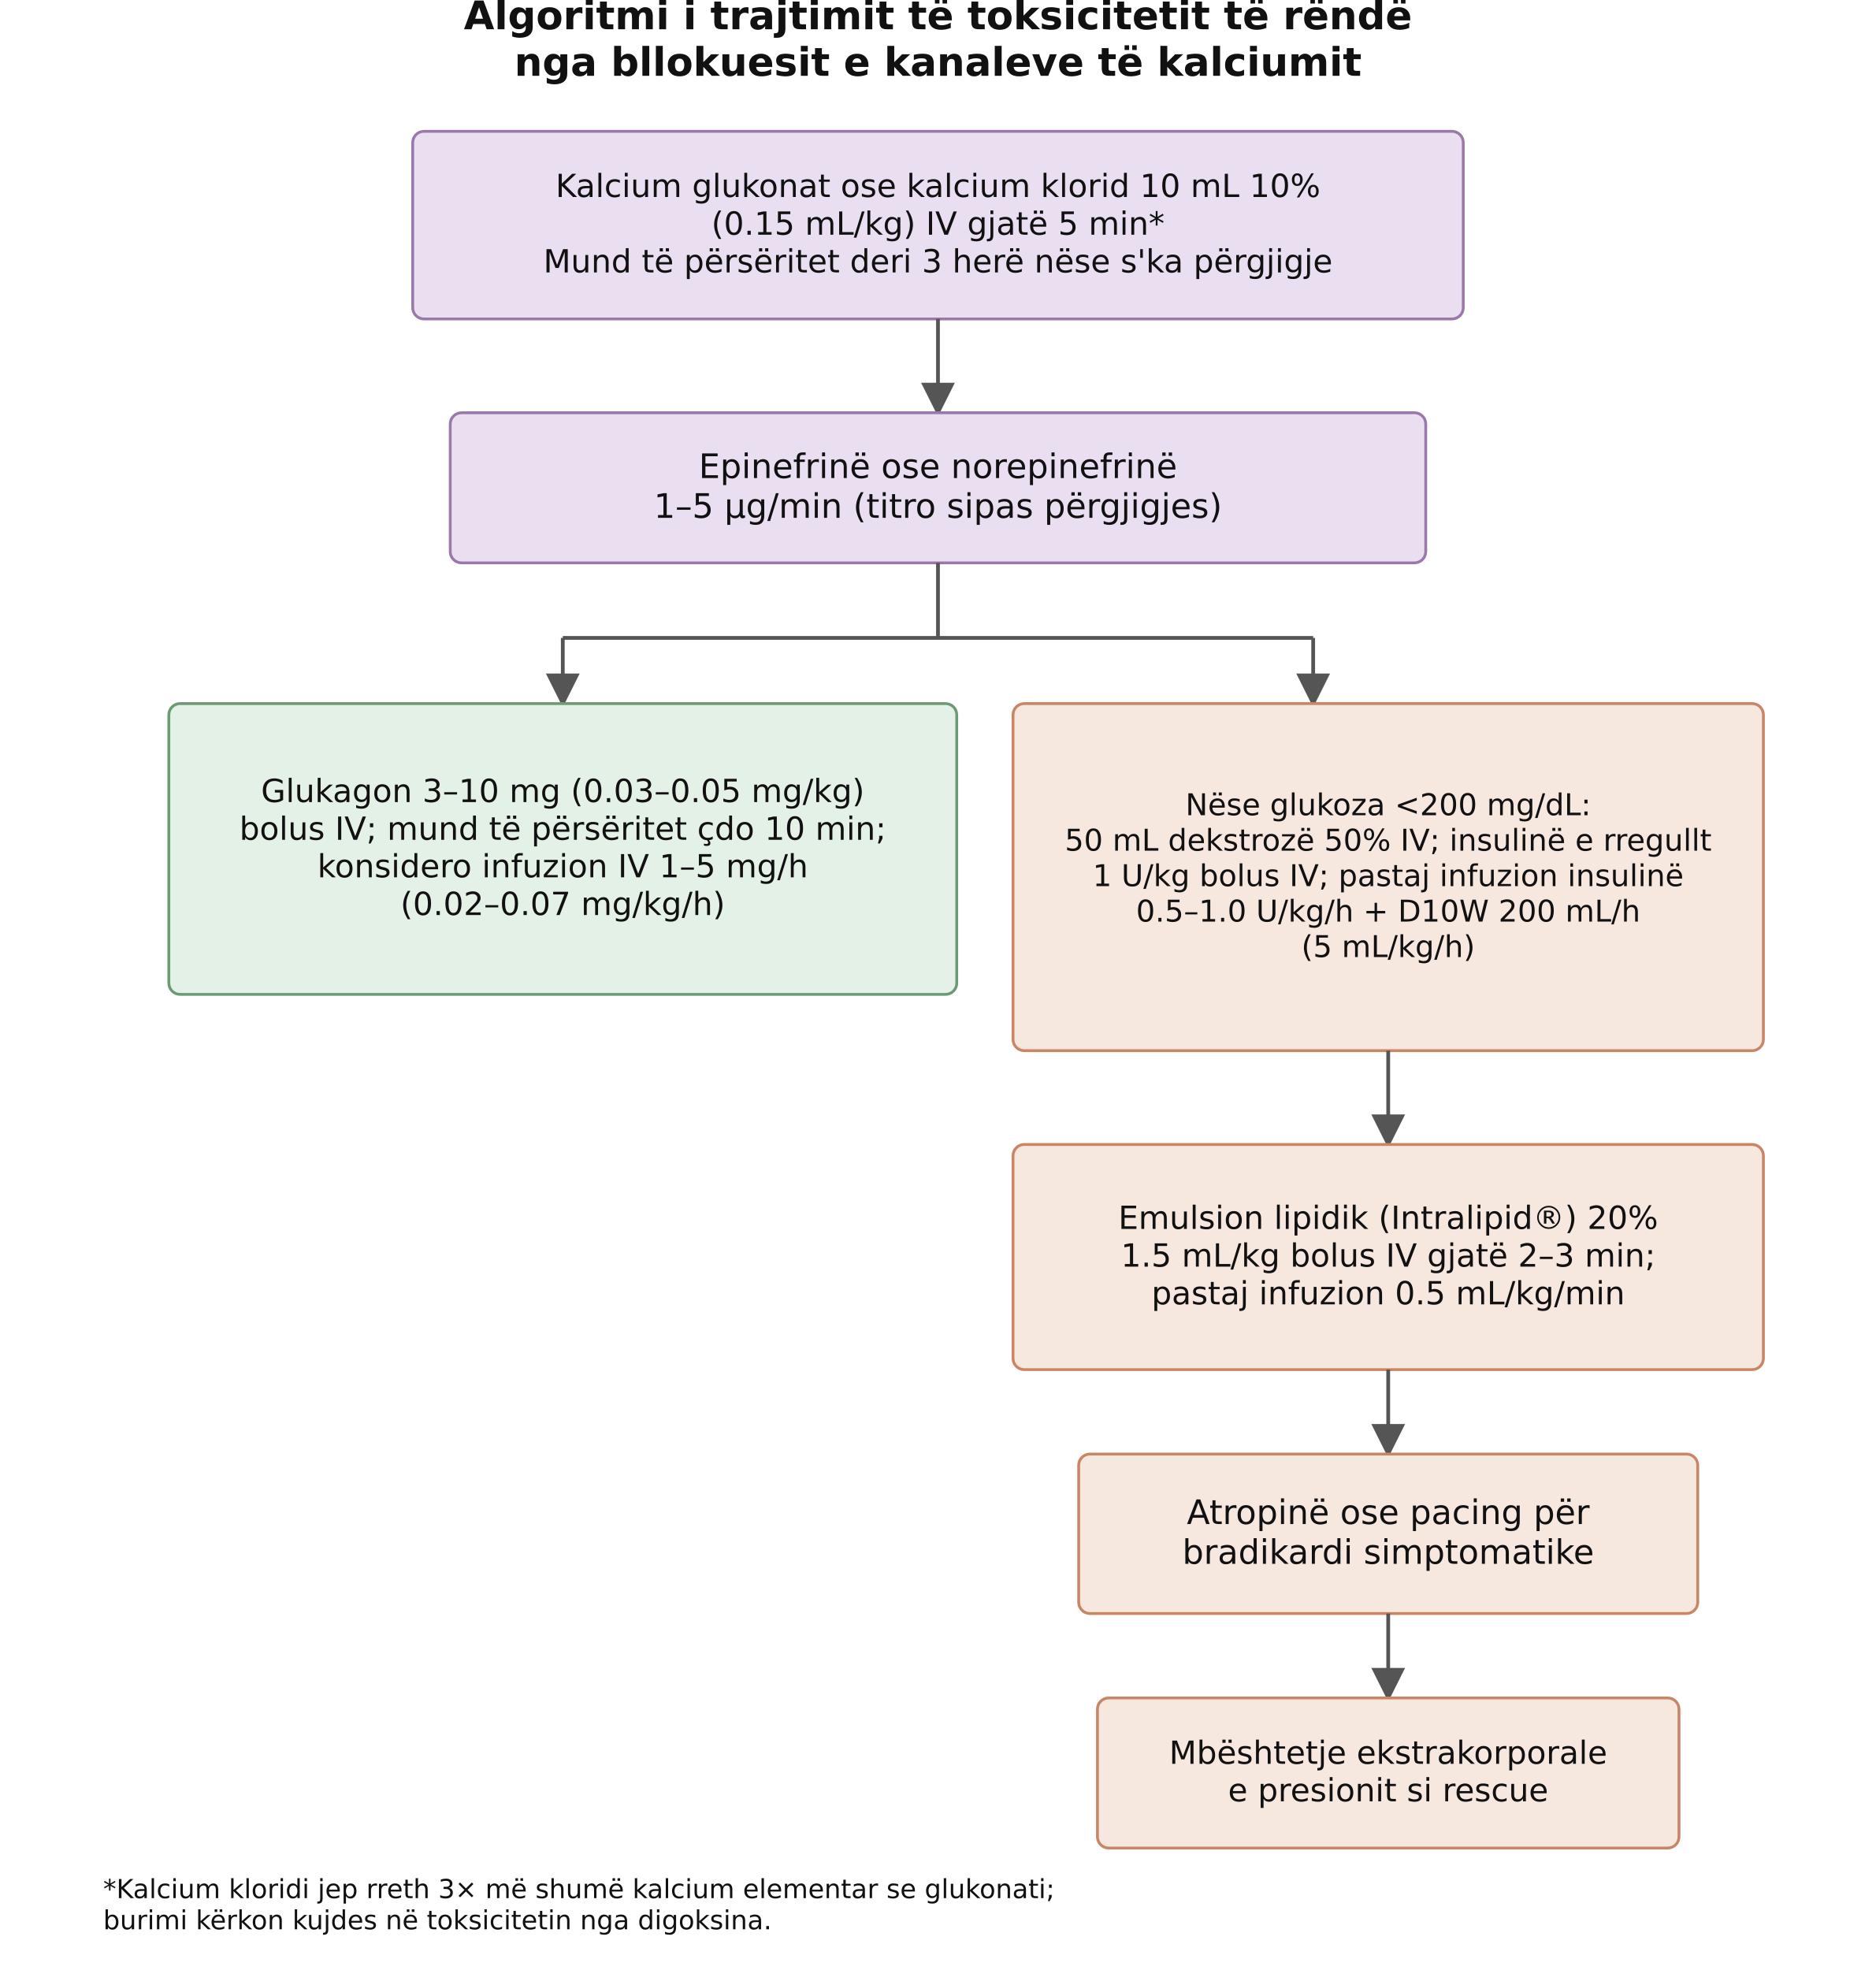
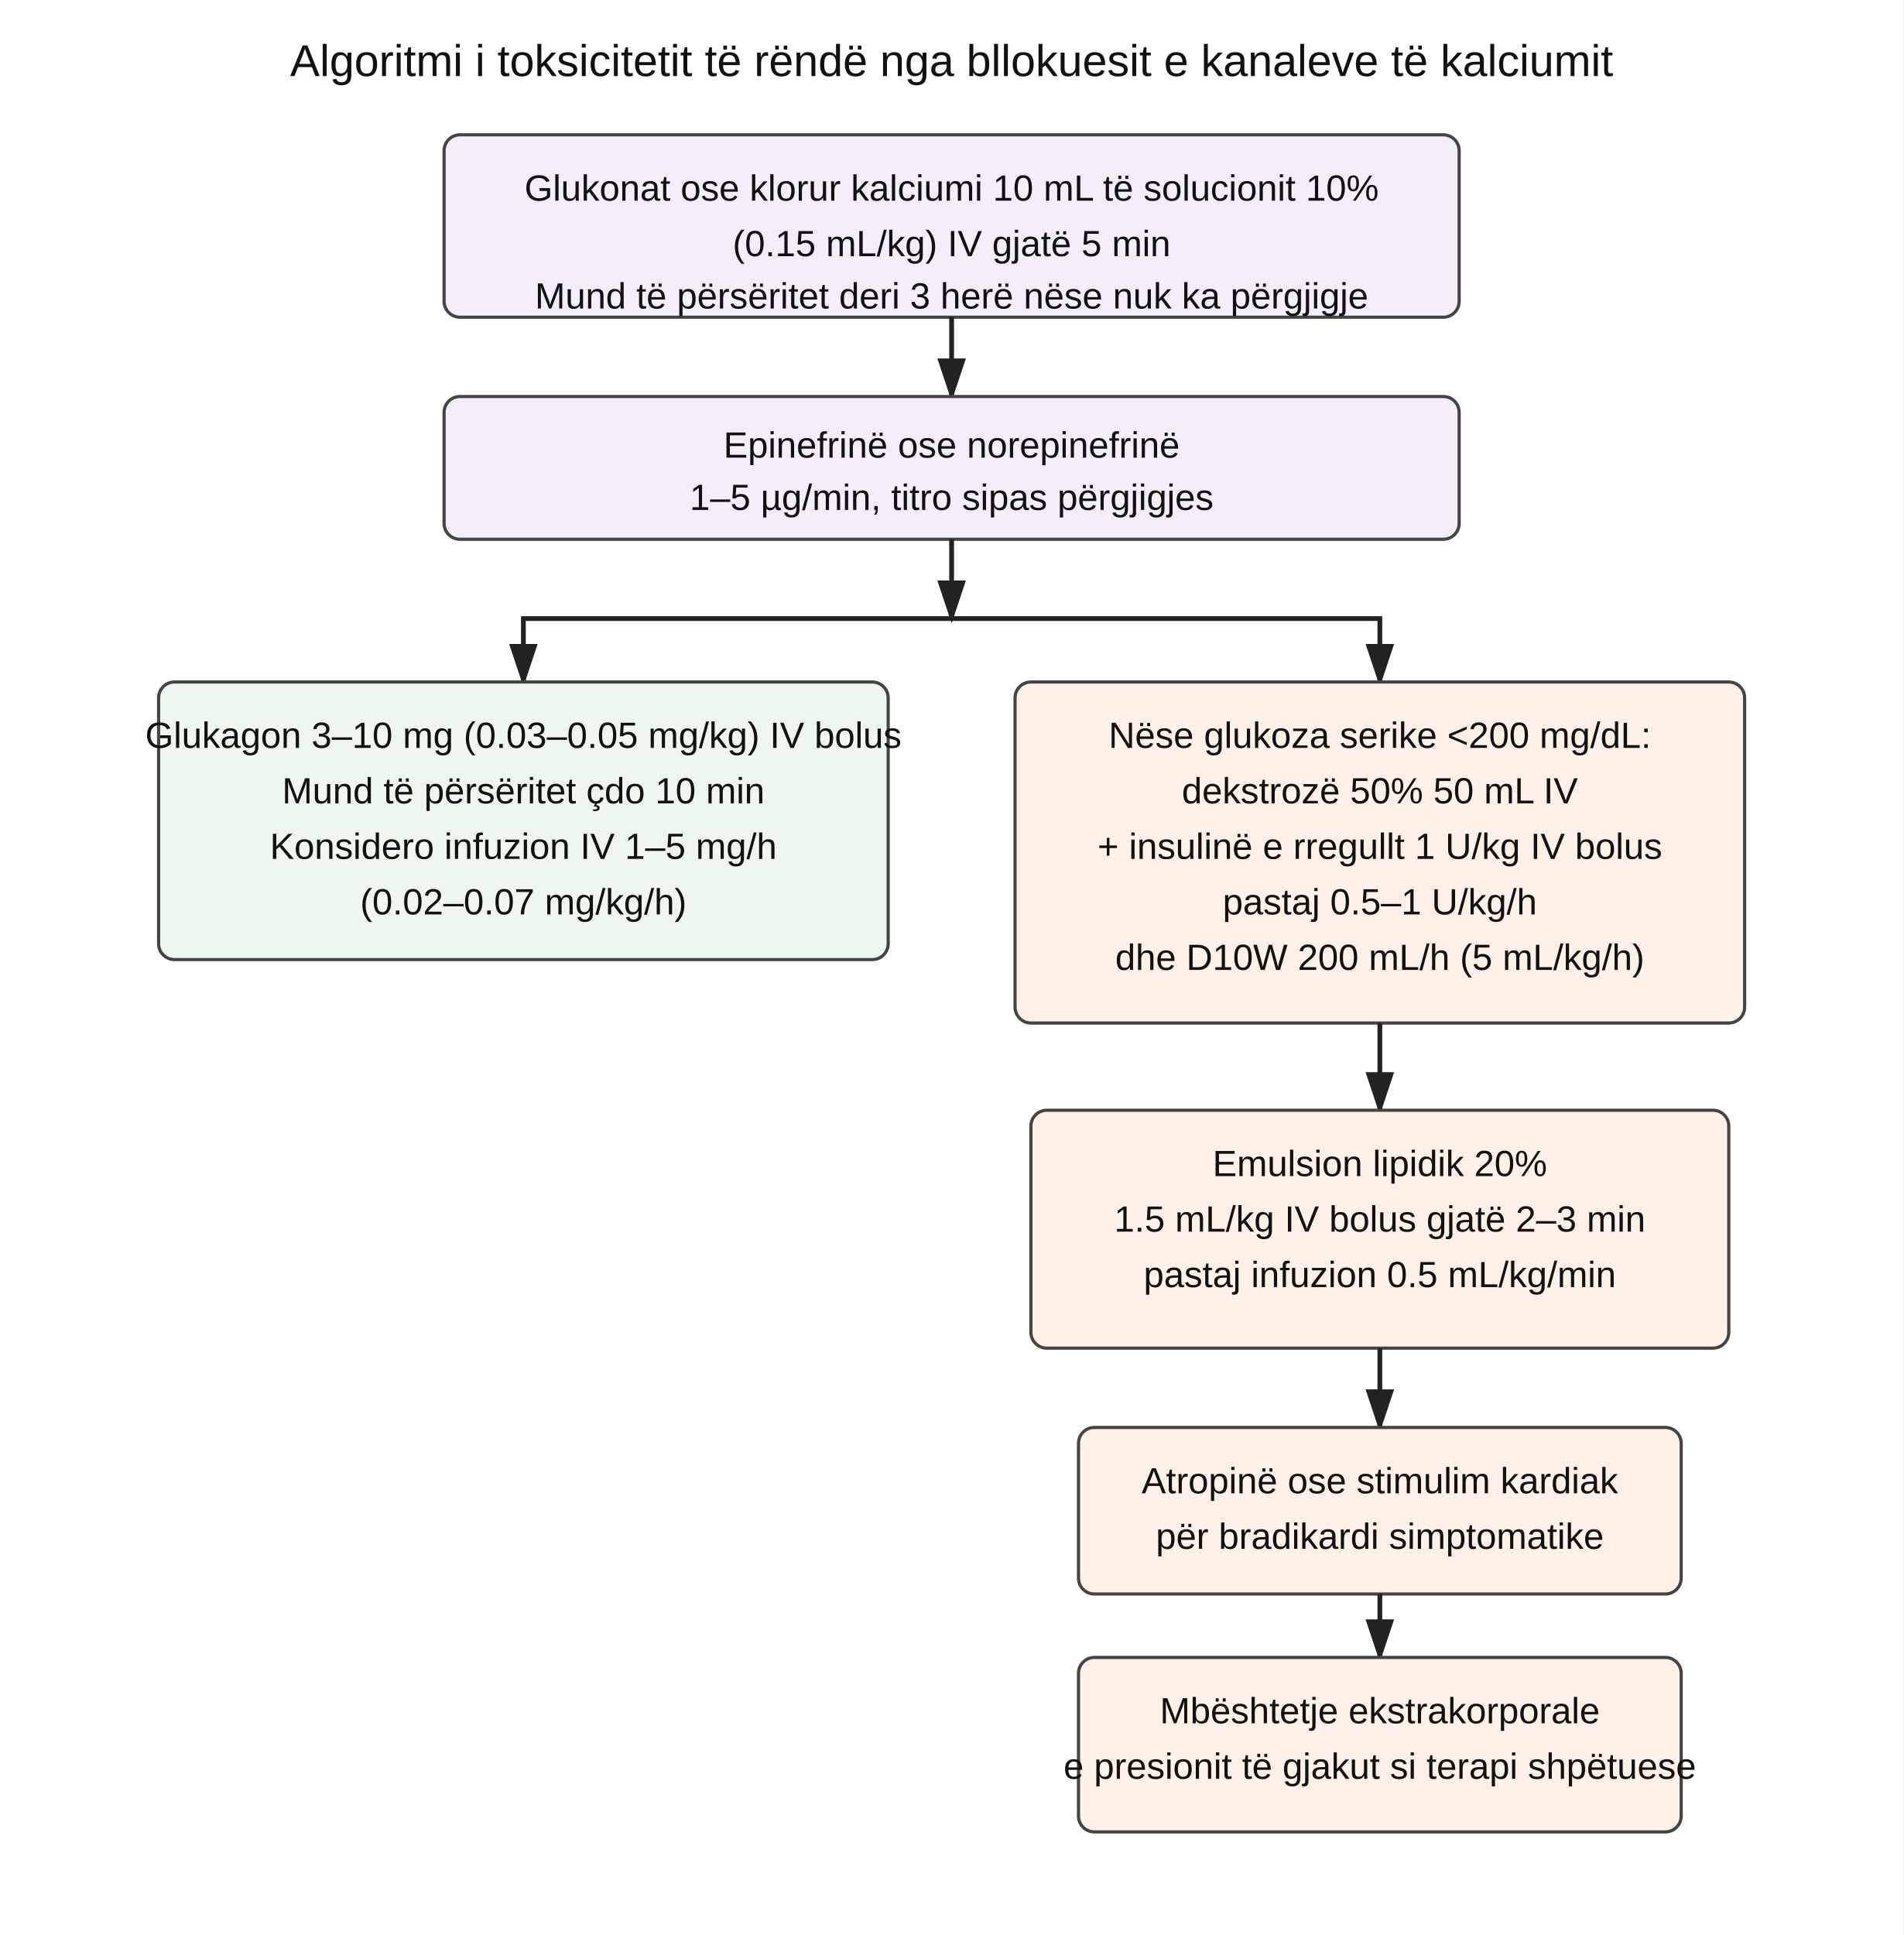
- <svg xmlns="http://www.w3.org/2000/svg" width="1000" height="1050" viewBox="0 0 1000 1050">
-   <rect width="100%" height="100%" fill="white" />
+ <svg xmlns="http://www.w3.org/2000/svg" width="1200" height="1220" viewBox="0 0 1200 1220">
  <defs>
-     <marker id="arr" markerWidth="9" markerHeight="9" refX="8" refY="4.5" orient="auto">
-       <path d="M0,0 L9,4.5 L0,9 z" fill="#555" />
+     <marker id="a" markerWidth="10" markerHeight="10" refX="8" refY="3" orient="auto">
+       <path d="M0,0 L0,6 L9,3 z" fill="#222" />
    </marker>
+     <style>.b{fill:#fff;stroke:#444;stroke-width:2;rx:10}.h{fill:#f3eef9}.o{fill:#fff0e8}.g{fill:#edf7ef}.t{font: 28px Arial,sans-serif;fill:#111}.s{font: 23px Arial,sans-serif;fill:#111}.c{text-anchor:middle;dominant-baseline:middle}.l{stroke:#222;stroke-width:3;fill:none;marker-end:url(#a)}</style>
  </defs>
-   <text x="500" y="15.6" font-family="DejaVu Sans,Arial" font-size="21" font-weight="700" text-anchor="middle" fill="#111">Algoritmi i trajtimit të toksicitetit të rëndë</text>
-   <text x="500" y="40.4" font-family="DejaVu Sans,Arial" font-size="21" font-weight="700" text-anchor="middle" fill="#111">nga bllokuesit e kanaleve të kalciumit</text>
-   <rect x="220" y="70" width="560" height="100" rx="6" fill="#eadff0" stroke="#9a78a9" stroke-width="1.5" />
-   <text x="500.0" y="105.0" font-family="DejaVu Sans,Arial" font-size="17" font-weight="400" text-anchor="middle" fill="#111">Kalcium glukonat ose kalcium klorid 10 mL 10%</text>
-   <text x="500.0" y="125.1" font-family="DejaVu Sans,Arial" font-size="17" font-weight="400" text-anchor="middle" fill="#111">(0.15 mL/kg) IV gjatë 5 min*</text>
-   <text x="500.0" y="145.2" font-family="DejaVu Sans,Arial" font-size="17" font-weight="400" text-anchor="middle" fill="#111">Mund të përsëritet deri 3 herë nëse s'ka përgjigje</text>
-   <line x1="500" y1="170" x2="500" y2="220" stroke="#555" stroke-width="2" marker-end="url(#arr)" />
-   <rect x="240" y="220" width="520" height="80" rx="6" fill="#eadff0" stroke="#9a78a9" stroke-width="1.5" />
-   <text x="500.0" y="254.8" font-family="DejaVu Sans,Arial" font-size="18" font-weight="400" text-anchor="middle" fill="#111">Epinefrinë ose norepinefrinë</text>
-   <text x="500.0" y="276.0" font-family="DejaVu Sans,Arial" font-size="18" font-weight="400" text-anchor="middle" fill="#111">1–5 µg/min (titro sipas përgjigjes)</text>
-   <line x1="500" y1="300" x2="500" y2="340" stroke="#555" stroke-width="2" />
-   <line x1="300" y1="340" x2="700" y2="340" stroke="#555" stroke-width="2" />
-   <line x1="300" y1="340" x2="300" y2="375" stroke="#555" stroke-width="2" marker-end="url(#arr)" />
-   <line x1="700" y1="340" x2="700" y2="375" stroke="#555" stroke-width="2" marker-end="url(#arr)" />
-   <rect x="90" y="375" width="420" height="155" rx="6" fill="#e4f1e6" stroke="#6c9a74" stroke-width="1.5" />
-   <text x="300.0" y="427.5" font-family="DejaVu Sans,Arial" font-size="17" font-weight="400" text-anchor="middle" fill="#111">Glukagon 3–10 mg (0.03–0.05 mg/kg)</text>
-   <text x="300.0" y="447.6" font-family="DejaVu Sans,Arial" font-size="17" font-weight="400" text-anchor="middle" fill="#111">bolus IV; mund të përsëritet çdo 10 min;</text>
-   <text x="300.0" y="467.6" font-family="DejaVu Sans,Arial" font-size="17" font-weight="400" text-anchor="middle" fill="#111">konsidero infuzion IV 1–5 mg/h</text>
-   <text x="300.0" y="487.7" font-family="DejaVu Sans,Arial" font-size="17" font-weight="400" text-anchor="middle" fill="#111">(0.02–0.07 mg/kg/h)</text>
-   <rect x="540" y="375" width="400" height="185" rx="6" fill="#f6e7df" stroke="#ca8565" stroke-width="1.5" />
-   <text x="740.0" y="434.5" font-family="DejaVu Sans,Arial" font-size="16" font-weight="400" text-anchor="middle" fill="#111">Nëse glukoza &lt;200 mg/dL:</text>
-   <text x="740.0" y="453.4" font-family="DejaVu Sans,Arial" font-size="16" font-weight="400" text-anchor="middle" fill="#111">50 mL dekstrozë 50% IV; insulinë e rregullt</text>
-   <text x="740.0" y="472.3" font-family="DejaVu Sans,Arial" font-size="16" font-weight="400" text-anchor="middle" fill="#111">1 U/kg bolus IV; pastaj infuzion insulinë</text>
-   <text x="740.0" y="491.2" font-family="DejaVu Sans,Arial" font-size="16" font-weight="400" text-anchor="middle" fill="#111">0.5–1.0 U/kg/h + D10W 200 mL/h</text>
-   <text x="740.0" y="510.1" font-family="DejaVu Sans,Arial" font-size="16" font-weight="400" text-anchor="middle" fill="#111">(5 mL/kg/h)</text>
-   <line x1="740" y1="560" x2="740" y2="610" stroke="#555" stroke-width="2" marker-end="url(#arr)" />
-   <rect x="540" y="610" width="400" height="120" rx="6" fill="#f6e7df" stroke="#ca8565" stroke-width="1.5" />
-   <text x="740.0" y="655.0" font-family="DejaVu Sans,Arial" font-size="17" font-weight="400" text-anchor="middle" fill="#111">Emulsion lipidik (Intralipid®) 20%</text>
-   <text x="740.0" y="675.1" font-family="DejaVu Sans,Arial" font-size="17" font-weight="400" text-anchor="middle" fill="#111">1.5 mL/kg bolus IV gjatë 2–3 min;</text>
-   <text x="740.0" y="695.2" font-family="DejaVu Sans,Arial" font-size="17" font-weight="400" text-anchor="middle" fill="#111">pastaj infuzion 0.5 mL/kg/min</text>
-   <line x1="740" y1="730" x2="740" y2="775" stroke="#555" stroke-width="2" marker-end="url(#arr)" />
-   <rect x="575" y="775" width="330" height="85" rx="6" fill="#f6e7df" stroke="#ca8565" stroke-width="1.5" />
-   <text x="740.0" y="812.3" font-family="DejaVu Sans,Arial" font-size="18" font-weight="400" text-anchor="middle" fill="#111">Atropinë ose pacing për</text>
-   <text x="740.0" y="833.5" font-family="DejaVu Sans,Arial" font-size="18" font-weight="400" text-anchor="middle" fill="#111">bradikardi simptomatike</text>
-   <line x1="740" y1="860" x2="740" y2="905" stroke="#555" stroke-width="2" marker-end="url(#arr)" />
-   <rect x="585" y="905" width="310" height="80" rx="6" fill="#f6e7df" stroke="#ca8565" stroke-width="1.5" />
-   <text x="740.0" y="940.1" font-family="DejaVu Sans,Arial" font-size="17" font-weight="400" text-anchor="middle" fill="#111">Mbështetje ekstrakorporale</text>
-   <text x="740.0" y="960.1" font-family="DejaVu Sans,Arial" font-size="17" font-weight="400" text-anchor="middle" fill="#111">e presionit si rescue</text>
-   <text x="55" y="1011.7" font-family="DejaVu Sans,Arial" font-size="14" font-weight="400" text-anchor="start" fill="#111">*Kalcium kloridi jep rreth 3× më shumë kalcium elementar se glukonati;</text>
-   <text x="55" y="1028.3" font-family="DejaVu Sans,Arial" font-size="14" font-weight="400" text-anchor="start" fill="#111">burimi kërkon kujdes në toksicitetin nga digoksina.</text>
+   <rect width="1200" height="1220" fill="white" />
+   <text x="600" y="40" class="t c" font-weight="700">Algoritmi i toksicitetit të rëndë nga bllokuesit e kanaleve të kalciumit</text>
+   <rect x="280" y="85" width="640" height="115" class="b h" />
+   <text x="600" y="120" class="s c">Glukonat ose klorur kalciumi 10 mL të solucionit 10%</text>
+   <text x="600" y="155" class="s c">(0.15 mL/kg) IV gjatë 5 min</text>
+   <text x="600" y="188" class="s c">Mund të përsëritet deri 3 herë nëse nuk ka përgjigje</text>
+   <path d="M600 200 V250" class="l" />
+   <rect x="280" y="250" width="640" height="90" class="b h" />
+   <text x="600" y="282" class="s c">Epinefrinë ose norepinefrinë</text>
+   <text x="600" y="315" class="s c">1–5 µg/min, titro sipas përgjigjes</text>
+   <path d="M600 340 V390" class="l" />
+   <path d="M600 390 H330 V430" class="l" />
+   <path d="M600 390 H870 V430" class="l" />
+   <rect x="100" y="430" width="460" height="175" class="b g" />
+   <text x="330" y="465" class="s c">Glukagon 3–10 mg (0.03–0.05 mg/kg) IV bolus</text>
+   <text x="330" y="500" class="s c">Mund të përsëritet çdo 10 min</text>
+   <text x="330" y="535" class="s c">Konsidero infuzion IV 1–5 mg/h</text>
+   <text x="330" y="570" class="s c">(0.02–0.07 mg/kg/h)</text>
+   <rect x="640" y="430" width="460" height="215" class="b o" />
+   <text x="870" y="465" class="s c">Nëse glukoza serike &lt;200 mg/dL:</text>
+   <text x="870" y="500" class="s c">dekstrozë 50% 50 mL IV</text>
+   <text x="870" y="535" class="s c">+ insulinë e rregullt 1 U/kg IV bolus</text>
+   <text x="870" y="570" class="s c">pastaj 0.5–1 U/kg/h</text>
+   <text x="870" y="605" class="s c">dhe D10W 200 mL/h (5 mL/kg/h)</text>
+   <path d="M870 645 V700" class="l" />
+   <rect x="650" y="700" width="440" height="150" class="b o" />
+   <text x="870" y="735" class="s c">Emulsion lipidik 20%</text>
+   <text x="870" y="770" class="s c">1.5 mL/kg IV bolus gjatë 2–3 min</text>
+   <text x="870" y="805" class="s c">pastaj infuzion 0.5 mL/kg/min</text>
+   <path d="M870 850 V900" class="l" />
+   <rect x="680" y="900" width="380" height="105" class="b o" />
+   <text x="870" y="935" class="s c">Atropinë ose stimulim kardiak</text>
+   <text x="870" y="970" class="s c">për bradikardi simptomatike</text>
+   <path d="M870 1005 V1045" class="l" />
+   <rect x="680" y="1045" width="380" height="110" class="b o" />
+   <text x="870" y="1080" class="s c">Mbështetje ekstrakorporale</text>
+   <text x="870" y="1115" class="s c">e presionit të gjakut si terapi shpëtuese</text>
</svg>
